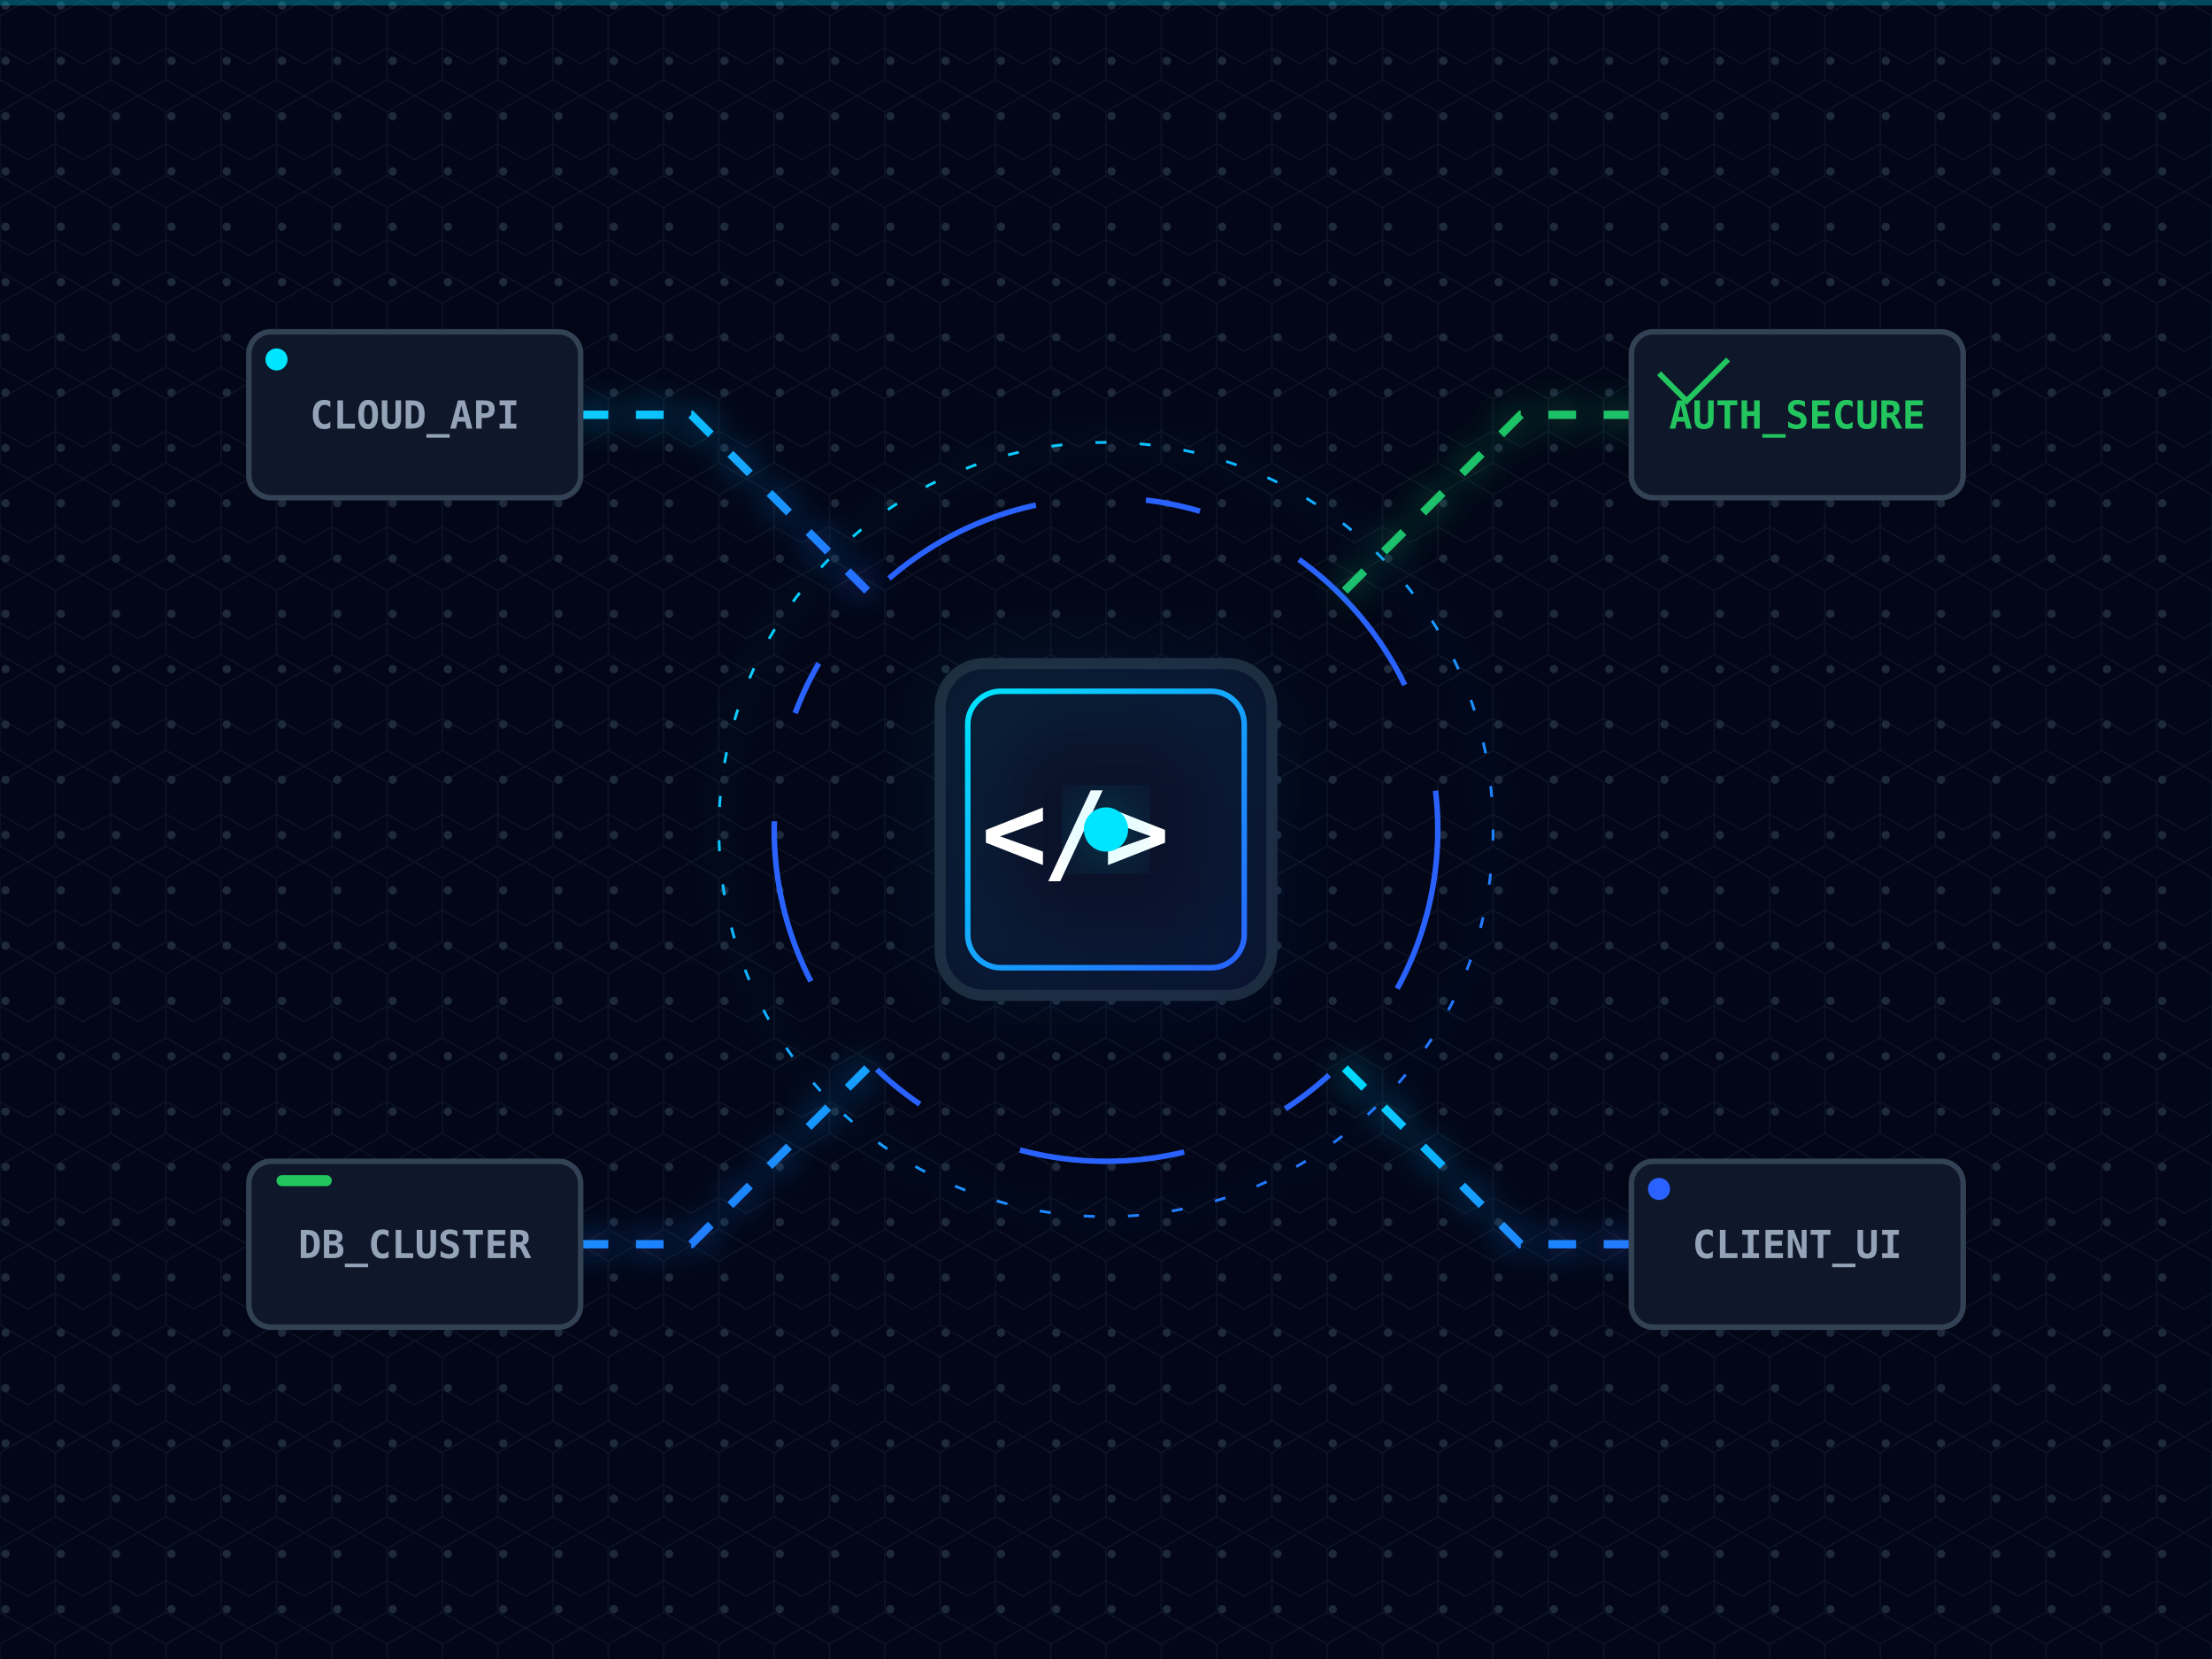
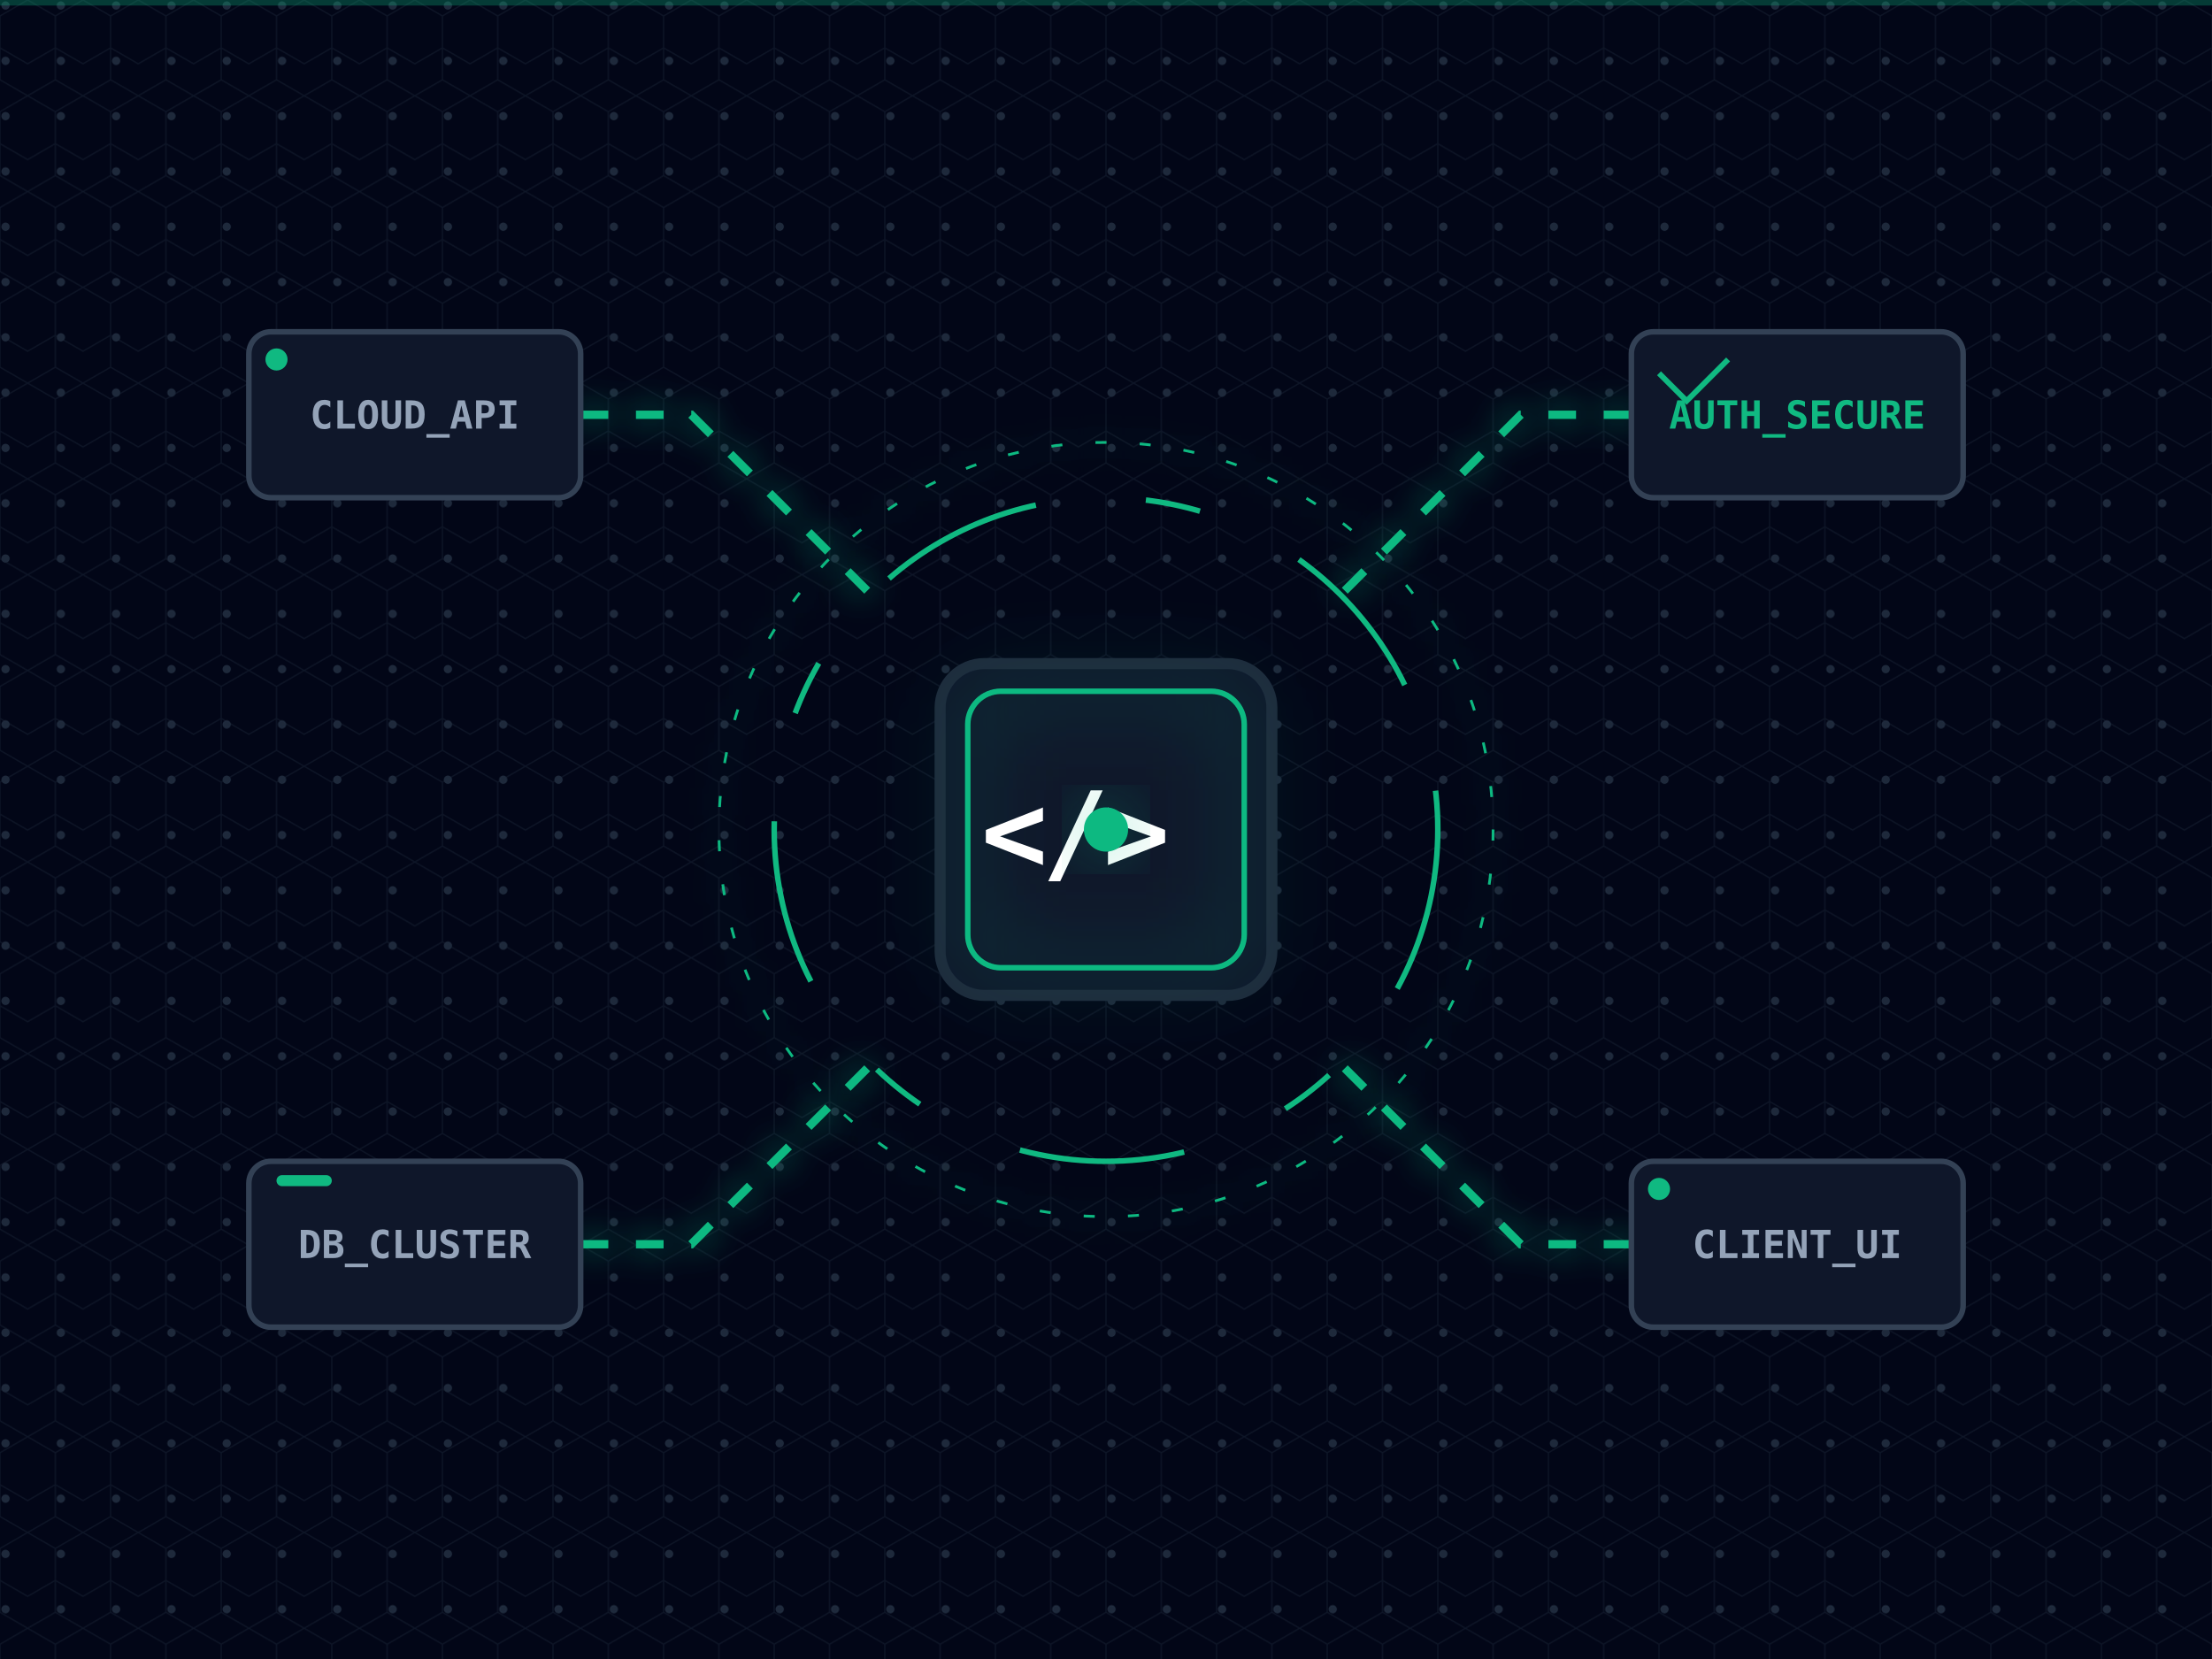
<svg xmlns="http://www.w3.org/2000/svg" viewBox="0 0 800 600" fill="none">
  <defs>
    <filter id="coreGlow" x="-50%" y="-50%" width="200%" height="200%">
      <feGaussianBlur stdDeviation="15" result="blur" />
      <feComposite in="SourceGraphic" in2="blur" operator="over" />
    </filter>
    <filter id="subtleGlow" x="-20%" y="-20%" width="140%" height="140%">
      <feGaussianBlur stdDeviation="6" result="blur" />
      <feComposite in="SourceGraphic" in2="blur" operator="over" />
    </filter>
    <linearGradient id="cyberGradient" x1="0%" y1="0%" x2="100%" y2="100%">
-       <stop offset="0%" stop-color="#00E5FF" />
-       <stop offset="100%" stop-color="#2962FF" />
+       <stop offset="0%" stop-color="#10b981" />
+       <stop offset="100%" stop-color="#10b981" />
    </linearGradient>
    <linearGradient id="successGradient" x1="0%" y1="0%" x2="100%" y2="100%">
-       <stop offset="0%" stop-color="#22C55E" />
-       <stop offset="100%" stop-color="#10B981" />
+       <stop offset="0%" stop-color="#10b981" />
+       <stop offset="100%" stop-color="#10b981" />
    </linearGradient>
    <pattern id="hexGrid" width="40" height="69.282" patternUnits="userSpaceOnUse" patternTransform="scale(0.5)">
      <path d="M 40 11.547 L 40 34.641 L 20 46.188 L 0 34.641 L 0 11.547 L 20 0 Z M 20 69.282 L 0 57.735 L 0 34.641 L 20 46.188 L 40 34.641 L 40 57.735 Z" fill="none" stroke="#1E293B" stroke-width="1" />
    </pattern>
    <pattern id="dotGrid" width="20" height="20" patternUnits="userSpaceOnUse">
      <circle cx="2" cy="2" r="1.5" fill="#1E293B" />
    </pattern>
  </defs>
  <rect width="800" height="600" fill="#020617" />
  <rect width="800" height="600" fill="url(#dotGrid)" />
  <g opacity="0.4">
    <rect width="800" height="600" fill="url(#hexGrid)" />
    <animate attributeName="opacity" values="0.2;0.5;0.2" dur="8s" repeatCount="indefinite" />
  </g>
  <g transform="translate(400, 300)">
    <circle cx="0" cy="0" r="140" fill="none" stroke="url(#cyberGradient)" stroke-width="1" stroke-dasharray="4 12" filter="url(#subtleGlow)">
      <animateTransform attributeName="transform" type="rotate" from="0" to="360" dur="20s" repeatCount="indefinite" linear="linear" />
    </circle>
-     <circle cx="0" cy="0" r="120" fill="none" stroke="#2962FF" stroke-width="2" stroke-dasharray="60 40 20 40">
+     <circle cx="0" cy="0" r="120" fill="none" stroke="#10b981" stroke-width="2" stroke-dasharray="60 40 20 40">
      <animateTransform attributeName="transform" type="rotate" from="360" to="0" dur="15s" repeatCount="indefinite" linear="linear" />
    </circle>
-     <rect x="-60" y="-60" width="120" height="120" rx="16" fill="#0A1128" stroke="#1E293B" stroke-width="4" />
+     <rect x="-60" y="-60" width="120" height="120" rx="16" fill="#0f172a" stroke="#1E293B" stroke-width="4" />
    <rect x="-50" y="-50" width="100" height="100" rx="12" fill="none" stroke="url(#cyberGradient)" stroke-width="2" filter="url(#coreGlow)" />
    <text x="0" y="15" fill="#ffffff" font-family="monospace" font-size="40" font-weight="bold" text-anchor="middle" letter-spacing="-2">&lt;/&gt;
      <animate attributeName="opacity" values="0.5;1;0.5" dur="3s" repeatCount="indefinite" />
    </text>
-     <circle cx="0" cy="0" r="8" fill="#00E5FF" filter="url(#coreGlow)">
+     <circle cx="0" cy="0" r="8" fill="#10b981" filter="url(#coreGlow)">
      <animate attributeName="r" values="6;10;6" dur="2s" repeatCount="indefinite" />
    </circle>
  </g>
  <g fill="none" stroke-width="3" filter="url(#subtleGlow)">
    <path d="M 150 150 L 250 150 L 320 220" stroke="url(#cyberGradient)" stroke-dasharray="10 10">
      <animate attributeName="stroke-dashoffset" values="40;0" dur="1s" linear="linear" repeatCount="indefinite" />
    </path>
    <path d="M 150 450 L 250 450 L 320 380" stroke="url(#cyberGradient)" stroke-dasharray="10 10">
      <animate attributeName="stroke-dashoffset" values="40;0" dur="1.2s" linear="linear" repeatCount="indefinite" />
    </path>
    <path d="M 650 150 L 550 150 L 480 220" stroke="url(#successGradient)" stroke-dasharray="10 10">
      <animate attributeName="stroke-dashoffset" values="0;40" dur="1.5s" linear="linear" repeatCount="indefinite" />
    </path>
    <path d="M 650 450 L 550 450 L 480 380" stroke="url(#cyberGradient)" stroke-dasharray="10 10">
      <animate attributeName="stroke-dashoffset" values="0;40" dur="0.8s" linear="linear" repeatCount="indefinite" />
    </path>
  </g>
  <g transform="translate(90, 120)">
    <rect x="0" y="0" width="120" height="60" rx="8" fill="#0F172A" stroke="#334155" stroke-width="2" />
    <text x="60" y="35" fill="#94A3B8" font-family="monospace" font-size="14" font-weight="600" text-anchor="middle">CLOUD_API</text>
-     <circle cx="10" cy="10" r="4" fill="#00E5FF">
+     <circle cx="10" cy="10" r="4" fill="#10b981">
      <animate attributeName="opacity" values="0.2;1;0.2" dur="1s" repeatCount="indefinite" />
    </circle>
  </g>
  <g transform="translate(90, 420)">
    <rect x="0" y="0" width="120" height="60" rx="8" fill="#0F172A" stroke="#334155" stroke-width="2" />
    <text x="60" y="35" fill="#94A3B8" font-family="monospace" font-size="14" font-weight="600" text-anchor="middle">DB_CLUSTER</text>
-     <rect x="10" y="5" width="20" height="4" rx="2" fill="#22C55E">
+     <rect x="10" y="5" width="20" height="4" rx="2" fill="#10b981">
      <animate attributeName="opacity" values="1;0.3;1" dur="2s" repeatCount="indefinite" />
    </rect>
  </g>
  <g transform="translate(590, 120)">
    <rect x="0" y="0" width="120" height="60" rx="8" fill="#0F172A" stroke="#334155" stroke-width="2" />
-     <text x="60" y="35" fill="#22C55E" font-family="monospace" font-size="14" font-weight="600" text-anchor="middle">AUTH_SECURE</text>
-     <path d="M 10 15 L 20 25 L 35 10" fill="none" stroke="#22C55E" stroke-width="2" />
+     <text x="60" y="35" fill="#10b981" font-family="monospace" font-size="14" font-weight="600" text-anchor="middle">AUTH_SECURE</text>
+     <path d="M 10 15 L 20 25 L 35 10" fill="none" stroke="#10b981" stroke-width="2" />
  </g>
  <g transform="translate(590, 420)">
    <rect x="0" y="0" width="120" height="60" rx="8" fill="#0F172A" stroke="#334155" stroke-width="2" />
    <text x="60" y="35" fill="#94A3B8" font-family="monospace" font-size="14" font-weight="600" text-anchor="middle">CLIENT_UI</text>
-     <circle cx="10" cy="10" r="4" fill="#2962FF">
+     <circle cx="10" cy="10" r="4" fill="#10b981">
      <animate attributeName="opacity" values="0;1;0" dur="1.5s" repeatCount="indefinite" />
    </circle>
  </g>
-   <rect x="0" y="0" width="800" height="2" fill="#00E5FF" opacity="0.3" filter="url(#coreGlow)">
+   <rect x="0" y="0" width="800" height="2" fill="#10b981" opacity="0.3" filter="url(#coreGlow)">
    <animate attributeName="y" values="-20;620;-20" dur="6s" repeatCount="indefinite" />
  </rect>
</svg>
